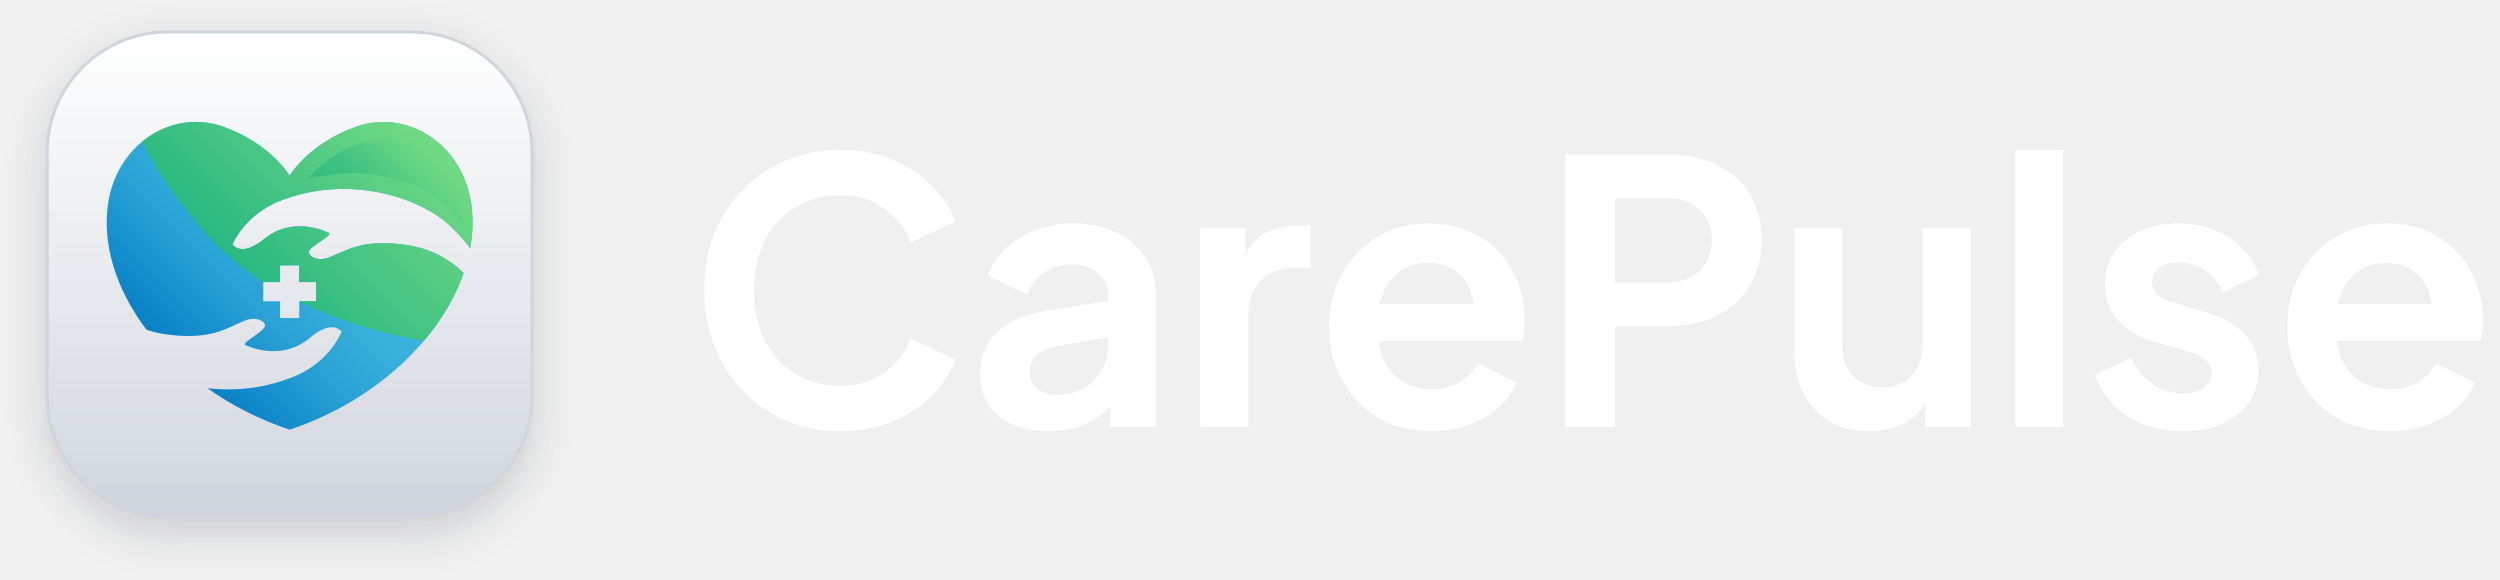
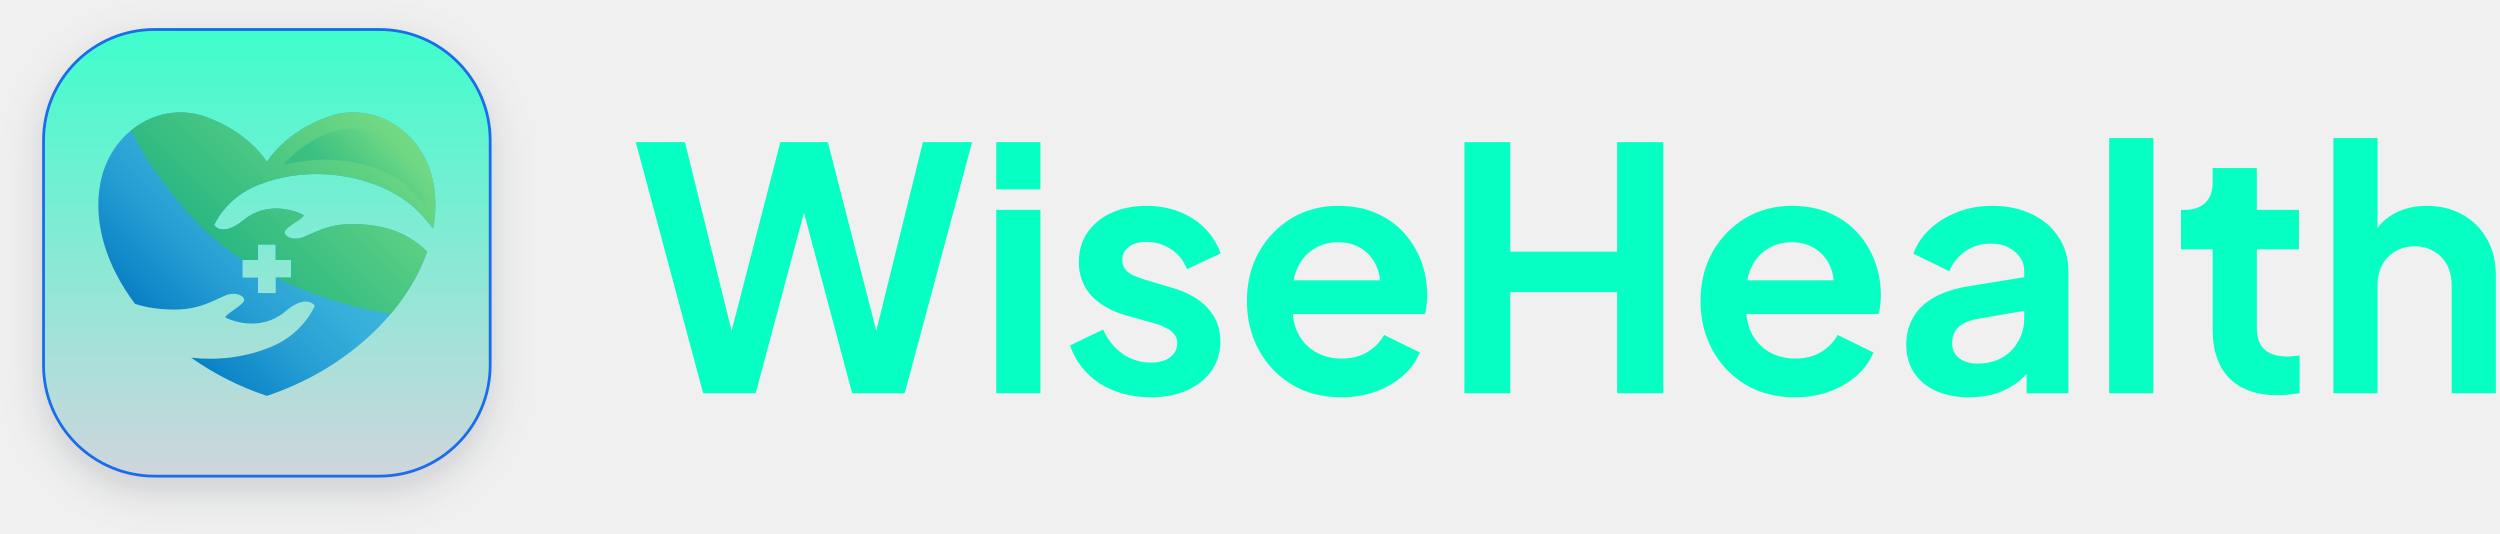
- <svg xmlns="http://www.w3.org/2000/svg" width="164" height="38" viewBox="0 0 164 38" fill="none">
-   <g filter="url(#filter0_dd_4155_249)">
+ <svg xmlns="http://www.w3.org/2000/svg" width="178" height="38" viewBox="0 0 178 38" fill="none">
+   <g filter="url(#filter0_dd_1_99)">
    <rect x="3.1" y="2.1" width="31.8" height="31.8" rx="7.9" fill="white" />
-     <rect x="3.1" y="2.1" width="31.8" height="31.8" rx="7.9" fill="url(#paint0_linear_4155_249)" />
-     <rect x="3.1" y="2.1" width="31.8" height="31.8" rx="7.9" stroke="#D0D5DD" stroke-width="0.2" />
-     <path d="M18.355 13.183C22.71 11.45 27.474 12.818 29.637 14.913C30.106 15.367 30.504 15.828 30.845 16.285C31.039 15.211 31.055 14.14 30.868 13.105C30.185 9.326 26.619 7.186 23.423 8.291C20.241 9.392 19 11.532 19 11.532C19 11.532 17.759 9.392 14.578 8.291C11.381 7.186 7.816 9.327 7.133 13.105C6.628 15.894 7.584 18.939 9.61 21.63C10.037 21.773 10.485 21.881 10.959 21.943C13.798 22.316 14.818 21.557 16.018 21.049C16.814 20.711 17.413 21.094 17.384 21.363C17.339 21.779 15.769 22.489 16.106 22.639C17.435 23.228 19.072 23.233 20.305 22.18C21.838 20.871 22.411 21.766 22.411 21.766C22.411 21.766 21.65 23.708 19.358 24.672C17.446 25.476 15.442 25.674 13.611 25.468C15.19 26.585 17.003 27.52 19 28.188C24.71 26.278 28.928 22.187 30.415 17.91C29.407 16.916 28.172 16.299 26.699 16.076C23.867 15.647 22.832 16.386 21.623 16.871C20.82 17.193 20.229 16.798 20.263 16.53C20.316 16.115 21.9 15.435 21.566 15.279C20.249 14.663 18.613 14.626 17.358 15.655C15.8 16.933 15.245 16.027 15.245 16.027C15.245 16.027 16.044 14.101 18.355 13.183ZM17.271 18.505H18.371V17.405H19.63V18.505H20.73V19.764H19.63V20.864H18.371V19.764H17.271V18.505Z" fill="url(#paint1_linear_4155_249)" />
-     <path d="M17.271 18.505H18.371V17.405H19.63V18.505H20.73V19.764H19.638C21.26 20.583 24.238 21.803 27.818 22.345C28.996 20.952 29.881 19.443 30.414 17.91C29.407 16.916 28.171 16.3 26.699 16.076C23.867 15.647 22.832 16.386 21.623 16.871C20.82 17.193 20.228 16.798 20.263 16.53C20.316 16.115 21.9 15.435 21.566 15.279C20.249 14.663 18.612 14.626 17.358 15.655C15.8 16.933 15.244 16.027 15.244 16.027C15.244 16.027 16.044 14.101 18.354 13.182C22.71 11.45 27.474 12.818 29.637 14.913C30.106 15.367 30.504 15.827 30.845 16.285C31.039 15.21 31.055 14.14 30.868 13.105C30.184 9.326 26.619 7.185 23.423 8.291C20.241 9.392 19 11.532 19 11.532C19 11.532 17.759 9.392 14.577 8.291C12.752 7.659 10.807 8.088 9.346 9.275C10.032 10.744 10.836 12.117 13.125 14.877C14.987 17.122 17.271 18.505 17.271 18.505Z" fill="url(#paint2_linear_4155_249)" />
-     <path opacity="0.31" d="M27.277 9.649C24.271 8.139 21.169 10.489 20.185 11.73C21.882 11.372 23.367 11.189 25.246 11.584C28.025 12.168 29.065 13.171 30.306 14.654C30.087 11.907 28.352 10.19 27.277 9.649Z" fill="url(#paint3_linear_4155_249)" />
+     <rect x="3.1" y="2.1" width="31.8" height="31.8" rx="7.9" fill="url(#paint0_linear_1_99)" />
+     <rect x="3.1" y="2.1" width="31.8" height="31.8" rx="7.9" stroke="#196DEB" stroke-width="0.2" />
+     <path d="M18.355 13.183C22.71 11.45 27.474 12.818 29.637 14.913C30.106 15.367 30.504 15.828 30.845 16.285C31.039 15.211 31.055 14.14 30.868 13.105C30.185 9.326 26.619 7.186 23.423 8.291C20.241 9.392 19 11.532 19 11.532C19 11.532 17.759 9.392 14.578 8.291C11.381 7.186 7.816 9.327 7.133 13.105C6.628 15.894 7.584 18.939 9.61 21.63C10.037 21.773 10.485 21.881 10.959 21.943C13.798 22.316 14.818 21.557 16.018 21.049C16.814 20.711 17.413 21.094 17.384 21.363C17.339 21.779 15.769 22.489 16.106 22.639C17.435 23.228 19.072 23.233 20.305 22.18C21.838 20.871 22.411 21.766 22.411 21.766C22.411 21.766 21.65 23.708 19.358 24.672C17.446 25.476 15.442 25.674 13.611 25.468C15.19 26.585 17.003 27.52 19 28.188C24.71 26.278 28.928 22.187 30.415 17.91C29.407 16.916 28.172 16.299 26.699 16.076C23.867 15.647 22.832 16.386 21.623 16.871C20.82 17.193 20.229 16.798 20.263 16.53C20.316 16.115 21.9 15.435 21.566 15.279C20.249 14.663 18.613 14.626 17.358 15.655C15.8 16.933 15.245 16.027 15.245 16.027C15.245 16.027 16.044 14.101 18.355 13.183ZM17.271 18.505H18.371V17.405H19.63V18.505H20.73V19.764H19.63V20.864H18.371V19.764H17.271V18.505Z" fill="url(#paint1_linear_1_99)" />
+     <path d="M17.271 18.505H18.371V17.405H19.63V18.505H20.73V19.764H19.638C21.26 20.583 24.238 21.803 27.818 22.345C28.996 20.952 29.881 19.443 30.414 17.91C29.407 16.916 28.171 16.3 26.699 16.076C23.867 15.647 22.832 16.386 21.623 16.871C20.82 17.193 20.228 16.798 20.263 16.53C20.316 16.115 21.9 15.435 21.566 15.279C20.249 14.663 18.612 14.626 17.358 15.655C15.8 16.933 15.244 16.027 15.244 16.027C15.244 16.027 16.044 14.101 18.354 13.182C22.71 11.45 27.474 12.818 29.637 14.913C30.106 15.367 30.504 15.827 30.845 16.285C31.039 15.21 31.055 14.14 30.868 13.105C30.184 9.326 26.619 7.185 23.423 8.291C20.241 9.392 19 11.532 19 11.532C19 11.532 17.759 9.392 14.577 8.291C12.752 7.659 10.807 8.088 9.346 9.275C10.032 10.744 10.836 12.117 13.125 14.877C14.987 17.122 17.271 18.505 17.271 18.505Z" fill="url(#paint2_linear_1_99)" />
+     <path opacity="0.31" d="M27.277 9.649C24.271 8.139 21.169 10.489 20.185 11.73C21.882 11.372 23.367 11.189 25.246 11.584C28.025 12.168 29.065 13.171 30.306 14.654C30.087 11.907 28.352 10.19 27.277 9.649Z" fill="url(#paint3_linear_1_99)" />
  </g>
-   <path d="M55.128 28.288C53.848 28.288 52.664 28.056 51.576 27.592C50.504 27.128 49.56 26.48 48.744 25.648C47.944 24.816 47.32 23.84 46.872 22.72C46.424 21.6 46.2 20.376 46.2 19.048C46.2 17.72 46.416 16.496 46.848 15.376C47.296 14.24 47.92 13.264 48.72 12.448C49.536 11.616 50.488 10.976 51.576 10.528C52.664 10.064 53.848 9.832 55.128 9.832C56.408 9.832 57.552 10.048 58.56 10.48C59.584 10.912 60.448 11.488 61.152 12.208C61.856 12.912 62.36 13.688 62.664 14.536L59.736 15.904C59.4 15.008 58.832 14.272 58.032 13.696C57.232 13.104 56.264 12.808 55.128 12.808C54.008 12.808 53.016 13.072 52.152 13.6C51.304 14.128 50.64 14.856 50.16 15.784C49.696 16.712 49.464 17.8 49.464 19.048C49.464 20.296 49.696 21.392 50.16 22.336C50.64 23.264 51.304 23.992 52.152 24.52C53.016 25.048 54.008 25.312 55.128 25.312C56.264 25.312 57.232 25.024 58.032 24.448C58.832 23.856 59.4 23.112 59.736 22.216L62.664 23.584C62.36 24.432 61.856 25.216 61.152 25.936C60.448 26.64 59.584 27.208 58.56 27.64C57.552 28.072 56.408 28.288 55.128 28.288ZM68.776 28.288C67.864 28.288 67.072 28.136 66.4 27.832C65.728 27.528 65.208 27.096 64.84 26.536C64.472 25.96 64.288 25.296 64.288 24.544C64.288 23.824 64.448 23.184 64.768 22.624C65.088 22.048 65.584 21.568 66.256 21.184C66.928 20.8 67.776 20.528 68.8 20.368L73.072 19.672V22.072L69.4 22.696C68.776 22.808 68.312 23.008 68.008 23.296C67.704 23.584 67.552 23.96 67.552 24.424C67.552 24.872 67.72 25.232 68.056 25.504C68.408 25.76 68.84 25.888 69.352 25.888C70.008 25.888 70.584 25.752 71.08 25.48C71.592 25.192 71.984 24.8 72.256 24.304C72.544 23.808 72.688 23.264 72.688 22.672V19.312C72.688 18.752 72.464 18.288 72.016 17.92C71.584 17.536 71.008 17.344 70.288 17.344C69.616 17.344 69.016 17.528 68.488 17.896C67.976 18.248 67.6 18.72 67.36 19.312L64.792 18.064C65.048 17.376 65.448 16.784 65.992 16.288C66.552 15.776 67.208 15.376 67.96 15.088C68.712 14.8 69.528 14.656 70.408 14.656C71.48 14.656 72.424 14.856 73.24 15.256C74.056 15.64 74.688 16.184 75.136 16.888C75.6 17.576 75.832 18.384 75.832 19.312V28H72.856V25.768L73.528 25.72C73.192 26.28 72.792 26.752 72.328 27.136C71.864 27.504 71.336 27.792 70.744 28C70.152 28.192 69.496 28.288 68.776 28.288ZM78.737 28V14.944H81.689V17.848L81.449 17.416C81.753 16.44 82.225 15.76 82.865 15.376C83.521 14.992 84.305 14.8 85.217 14.8H85.985V17.584H84.857C83.961 17.584 83.241 17.864 82.697 18.424C82.153 18.968 81.881 19.736 81.881 20.728V28H78.737ZM93.906 28.288C92.562 28.288 91.386 27.984 90.378 27.376C89.37 26.768 88.586 25.944 88.026 24.904C87.466 23.864 87.186 22.712 87.186 21.448C87.186 20.136 87.466 18.976 88.026 17.968C88.602 16.944 89.378 16.136 90.354 15.544C91.346 14.952 92.45 14.656 93.666 14.656C94.69 14.656 95.586 14.824 96.354 15.16C97.138 15.496 97.802 15.96 98.346 16.552C98.89 17.144 99.306 17.824 99.594 18.592C99.882 19.344 100.026 20.16 100.026 21.04C100.026 21.264 100.01 21.496 99.978 21.736C99.962 21.976 99.922 22.184 99.858 22.36H89.778V19.96H98.082L96.594 21.088C96.738 20.352 96.698 19.696 96.474 19.12C96.266 18.544 95.914 18.088 95.418 17.752C94.938 17.416 94.354 17.248 93.666 17.248C93.01 17.248 92.426 17.416 91.914 17.752C91.402 18.072 91.01 18.552 90.738 19.192C90.482 19.816 90.386 20.576 90.45 21.472C90.386 22.272 90.49 22.984 90.762 23.608C91.05 24.216 91.466 24.688 92.01 25.024C92.57 25.36 93.21 25.528 93.93 25.528C94.65 25.528 95.258 25.376 95.754 25.072C96.266 24.768 96.666 24.36 96.954 23.848L99.498 25.096C99.242 25.72 98.842 26.272 98.298 26.752C97.754 27.232 97.106 27.608 96.354 27.88C95.618 28.152 94.802 28.288 93.906 28.288ZM102.673 28V10.12H109.345C110.561 10.12 111.633 10.344 112.561 10.792C113.505 11.224 114.241 11.864 114.769 12.712C115.297 13.544 115.561 14.56 115.561 15.76C115.561 16.944 115.289 17.96 114.745 18.808C114.217 19.64 113.489 20.28 112.561 20.728C111.633 21.176 110.561 21.4 109.345 21.4H105.937V28H102.673ZM105.937 18.52H109.393C109.985 18.52 110.497 18.408 110.929 18.184C111.361 17.944 111.697 17.616 111.937 17.2C112.177 16.784 112.297 16.304 112.297 15.76C112.297 15.2 112.177 14.72 111.937 14.32C111.697 13.904 111.361 13.584 110.929 13.36C110.497 13.12 109.985 13 109.393 13H105.937V18.52ZM122.628 28.288C121.62 28.288 120.74 28.064 119.988 27.616C119.252 27.168 118.684 26.544 118.284 25.744C117.9 24.944 117.708 24.008 117.708 22.936V14.944H120.852V22.672C120.852 23.216 120.956 23.696 121.164 24.112C121.388 24.512 121.7 24.832 122.1 25.072C122.516 25.296 122.98 25.408 123.492 25.408C124.004 25.408 124.46 25.296 124.86 25.072C125.26 24.832 125.572 24.504 125.796 24.088C126.02 23.672 126.132 23.176 126.132 22.6V14.944H129.276V28H126.3V25.432L126.564 25.888C126.26 26.688 125.756 27.288 125.052 27.688C124.364 28.088 123.556 28.288 122.628 28.288ZM132.198 28V9.832H135.342V28H132.198ZM143.213 28.288C141.821 28.288 140.605 27.96 139.565 27.304C138.541 26.632 137.837 25.728 137.453 24.592L139.805 23.464C140.141 24.2 140.605 24.776 141.197 25.192C141.805 25.608 142.477 25.816 143.213 25.816C143.789 25.816 144.245 25.688 144.581 25.432C144.917 25.176 145.085 24.84 145.085 24.424C145.085 24.168 145.013 23.96 144.869 23.8C144.741 23.624 144.557 23.48 144.317 23.368C144.093 23.24 143.845 23.136 143.573 23.056L141.437 22.456C140.333 22.136 139.493 21.648 138.917 20.992C138.357 20.336 138.077 19.56 138.077 18.664C138.077 17.864 138.277 17.168 138.677 16.576C139.093 15.968 139.661 15.496 140.381 15.16C141.117 14.824 141.957 14.656 142.901 14.656C144.133 14.656 145.221 14.952 146.165 15.544C147.109 16.136 147.781 16.968 148.181 18.04L145.781 19.168C145.557 18.576 145.181 18.104 144.653 17.752C144.125 17.4 143.533 17.224 142.877 17.224C142.349 17.224 141.933 17.344 141.629 17.584C141.325 17.824 141.173 18.136 141.173 18.52C141.173 18.76 141.237 18.968 141.365 19.144C141.493 19.32 141.669 19.464 141.893 19.576C142.133 19.688 142.405 19.792 142.709 19.888L144.797 20.512C145.869 20.832 146.693 21.312 147.269 21.952C147.861 22.592 148.157 23.376 148.157 24.304C148.157 25.088 147.949 25.784 147.533 26.392C147.117 26.984 146.541 27.448 145.805 27.784C145.069 28.12 144.205 28.288 143.213 28.288ZM156.765 28.288C155.421 28.288 154.245 27.984 153.237 27.376C152.229 26.768 151.445 25.944 150.885 24.904C150.325 23.864 150.045 22.712 150.045 21.448C150.045 20.136 150.325 18.976 150.885 17.968C151.461 16.944 152.237 16.136 153.213 15.544C154.205 14.952 155.309 14.656 156.525 14.656C157.549 14.656 158.445 14.824 159.213 15.16C159.997 15.496 160.661 15.96 161.205 16.552C161.749 17.144 162.165 17.824 162.453 18.592C162.741 19.344 162.885 20.16 162.885 21.04C162.885 21.264 162.869 21.496 162.837 21.736C162.821 21.976 162.781 22.184 162.717 22.36H152.637V19.96H160.941L159.453 21.088C159.597 20.352 159.557 19.696 159.333 19.12C159.125 18.544 158.773 18.088 158.277 17.752C157.797 17.416 157.213 17.248 156.525 17.248C155.869 17.248 155.285 17.416 154.773 17.752C154.261 18.072 153.869 18.552 153.597 19.192C153.341 19.816 153.245 20.576 153.309 21.472C153.245 22.272 153.349 22.984 153.621 23.608C153.909 24.216 154.325 24.688 154.869 25.024C155.429 25.36 156.069 25.528 156.789 25.528C157.509 25.528 158.117 25.376 158.613 25.072C159.125 24.768 159.525 24.36 159.813 23.848L162.357 25.096C162.101 25.72 161.701 26.272 161.157 26.752C160.613 27.232 159.965 27.608 159.213 27.88C158.477 28.152 157.661 28.288 156.765 28.288Z" fill="white" />
+   <path d="M50.064 28L45.264 10.12H48.768L52.536 25.36H51.624L55.56 10.12H58.944L62.856 25.36H61.944L65.712 10.12H69.216L64.416 28H60.672L56.712 13.168H57.768L53.808 28H50.064ZM70.933 28V14.944H74.077V28H70.933ZM70.933 13.48V10.12H74.077V13.48H70.933ZM81.948 28.288C80.556 28.288 79.34 27.96 78.3 27.304C77.276 26.632 76.572 25.728 76.188 24.592L78.54 23.464C78.876 24.2 79.34 24.776 79.932 25.192C80.54 25.608 81.212 25.816 81.948 25.816C82.524 25.816 82.98 25.688 83.316 25.432C83.652 25.176 83.82 24.84 83.82 24.424C83.82 24.168 83.748 23.96 83.604 23.8C83.476 23.624 83.292 23.48 83.052 23.368C82.828 23.24 82.58 23.136 82.308 23.056L80.172 22.456C79.068 22.136 78.228 21.648 77.652 20.992C77.092 20.336 76.812 19.56 76.812 18.664C76.812 17.864 77.012 17.168 77.412 16.576C77.828 15.968 78.396 15.496 79.116 15.16C79.852 14.824 80.692 14.656 81.636 14.656C82.868 14.656 83.956 14.952 84.9 15.544C85.844 16.136 86.516 16.968 86.916 18.04L84.516 19.168C84.292 18.576 83.916 18.104 83.388 17.752C82.86 17.4 82.268 17.224 81.612 17.224C81.084 17.224 80.668 17.344 80.364 17.584C80.06 17.824 79.908 18.136 79.908 18.52C79.908 18.76 79.972 18.968 80.1 19.144C80.228 19.32 80.404 19.464 80.628 19.576C80.868 19.688 81.14 19.792 81.444 19.888L83.532 20.512C84.604 20.832 85.428 21.312 86.004 21.952C86.596 22.592 86.892 23.376 86.892 24.304C86.892 25.088 86.684 25.784 86.268 26.392C85.852 26.984 85.276 27.448 84.54 27.784C83.804 28.12 82.94 28.288 81.948 28.288ZM95.5 28.288C94.156 28.288 92.98 27.984 91.972 27.376C90.964 26.768 90.18 25.944 89.62 24.904C89.06 23.864 88.78 22.712 88.78 21.448C88.78 20.136 89.06 18.976 89.62 17.968C90.196 16.944 90.972 16.136 91.948 15.544C92.94 14.952 94.044 14.656 95.26 14.656C96.284 14.656 97.18 14.824 97.948 15.16C98.732 15.496 99.396 15.96 99.94 16.552C100.484 17.144 100.9 17.824 101.188 18.592C101.476 19.344 101.62 20.16 101.62 21.04C101.62 21.264 101.604 21.496 101.572 21.736C101.556 21.976 101.516 22.184 101.452 22.36H91.372V19.96H99.676L98.188 21.088C98.332 20.352 98.292 19.696 98.068 19.12C97.86 18.544 97.508 18.088 97.012 17.752C96.532 17.416 95.948 17.248 95.26 17.248C94.604 17.248 94.02 17.416 93.508 17.752C92.996 18.072 92.604 18.552 92.332 19.192C92.076 19.816 91.98 20.576 92.044 21.472C91.98 22.272 92.084 22.984 92.356 23.608C92.644 24.216 93.06 24.688 93.604 25.024C94.164 25.36 94.804 25.528 95.524 25.528C96.244 25.528 96.852 25.376 97.348 25.072C97.86 24.768 98.26 24.36 98.548 23.848L101.092 25.096C100.836 25.72 100.436 26.272 99.892 26.752C99.348 27.232 98.7 27.608 97.948 27.88C97.212 28.152 96.396 28.288 95.5 28.288ZM104.267 28V10.12H107.531V17.92H115.139V10.12H118.427V28H115.139V20.8H107.531V28H104.267ZM127.797 28.288C126.453 28.288 125.277 27.984 124.269 27.376C123.261 26.768 122.477 25.944 121.917 24.904C121.357 23.864 121.077 22.712 121.077 21.448C121.077 20.136 121.357 18.976 121.917 17.968C122.493 16.944 123.269 16.136 124.245 15.544C125.237 14.952 126.341 14.656 127.557 14.656C128.581 14.656 129.477 14.824 130.245 15.16C131.029 15.496 131.693 15.96 132.237 16.552C132.781 17.144 133.197 17.824 133.485 18.592C133.773 19.344 133.917 20.16 133.917 21.04C133.917 21.264 133.901 21.496 133.869 21.736C133.853 21.976 133.813 22.184 133.749 22.36H123.669V19.96H131.973L130.485 21.088C130.629 20.352 130.589 19.696 130.365 19.12C130.157 18.544 129.805 18.088 129.309 17.752C128.829 17.416 128.245 17.248 127.557 17.248C126.901 17.248 126.317 17.416 125.805 17.752C125.293 18.072 124.901 18.552 124.629 19.192C124.373 19.816 124.277 20.576 124.341 21.472C124.277 22.272 124.381 22.984 124.653 23.608C124.941 24.216 125.357 24.688 125.901 25.024C126.461 25.36 127.101 25.528 127.821 25.528C128.541 25.528 129.149 25.376 129.645 25.072C130.157 24.768 130.557 24.36 130.845 23.848L133.389 25.096C133.133 25.72 132.733 26.272 132.189 26.752C131.645 27.232 130.997 27.608 130.245 27.88C129.509 28.152 128.693 28.288 127.797 28.288ZM140.213 28.288C139.301 28.288 138.509 28.136 137.837 27.832C137.165 27.528 136.645 27.096 136.277 26.536C135.909 25.96 135.725 25.296 135.725 24.544C135.725 23.824 135.885 23.184 136.205 22.624C136.525 22.048 137.021 21.568 137.693 21.184C138.365 20.8 139.213 20.528 140.237 20.368L144.509 19.672V22.072L140.837 22.696C140.213 22.808 139.749 23.008 139.445 23.296C139.141 23.584 138.989 23.96 138.989 24.424C138.989 24.872 139.157 25.232 139.493 25.504C139.845 25.76 140.277 25.888 140.789 25.888C141.445 25.888 142.021 25.752 142.517 25.48C143.029 25.192 143.421 24.8 143.693 24.304C143.981 23.808 144.125 23.264 144.125 22.672V19.312C144.125 18.752 143.901 18.288 143.453 17.92C143.021 17.536 142.445 17.344 141.725 17.344C141.053 17.344 140.453 17.528 139.925 17.896C139.413 18.248 139.037 18.72 138.797 19.312L136.229 18.064C136.485 17.376 136.885 16.784 137.429 16.288C137.989 15.776 138.645 15.376 139.397 15.088C140.149 14.8 140.965 14.656 141.845 14.656C142.917 14.656 143.861 14.856 144.677 15.256C145.493 15.64 146.125 16.184 146.573 16.888C147.037 17.576 147.269 18.384 147.269 19.312V28H144.293V25.768L144.965 25.72C144.629 26.28 144.229 26.752 143.765 27.136C143.301 27.504 142.773 27.792 142.181 28C141.589 28.192 140.933 28.288 140.213 28.288ZM150.175 28V9.832H153.319V28H150.175ZM162.174 28.144C160.702 28.144 159.558 27.744 158.742 26.944C157.942 26.128 157.542 24.984 157.542 23.512V17.752H155.286V14.944H155.526C156.166 14.944 156.662 14.776 157.014 14.44C157.366 14.104 157.542 13.616 157.542 12.976V11.968H160.686V14.944H163.686V17.752H160.686V23.344C160.686 23.776 160.758 24.144 160.902 24.448C161.062 24.752 161.302 24.984 161.622 25.144C161.958 25.304 162.382 25.384 162.894 25.384C163.006 25.384 163.134 25.376 163.278 25.36C163.438 25.344 163.59 25.328 163.734 25.312V28C163.51 28.032 163.254 28.064 162.966 28.096C162.678 28.128 162.414 28.144 162.174 28.144ZM166.136 28V9.832H169.28V17.512L168.848 17.056C169.152 16.272 169.648 15.68 170.336 15.28C171.04 14.864 171.856 14.656 172.784 14.656C173.744 14.656 174.592 14.864 175.328 15.28C176.08 15.696 176.664 16.28 177.08 17.032C177.496 17.768 177.704 18.624 177.704 19.6V28H174.56V20.344C174.56 19.768 174.448 19.272 174.224 18.856C174 18.44 173.688 18.12 173.288 17.896C172.904 17.656 172.448 17.536 171.92 17.536C171.408 17.536 170.952 17.656 170.552 17.896C170.152 18.12 169.84 18.44 169.616 18.856C169.392 19.272 169.28 19.768 169.28 20.344V28H166.136Z" fill="#06FFC3" />
  <defs>
-     <filter id="filter0_dd_4155_249" x="0" y="0" width="38" height="38" filterUnits="userSpaceOnUse" color-interpolation-filters="sRGB">
+     <filter id="filter0_dd_1_99" x="0" y="0" width="38" height="38" filterUnits="userSpaceOnUse" color-interpolation-filters="sRGB">
      <feFlood flood-opacity="0" result="BackgroundImageFix" />
      <feColorMatrix in="SourceAlpha" type="matrix" values="0 0 0 0 0 0 0 0 0 0 0 0 0 0 0 0 0 0 127 0" result="hardAlpha" />
      <feOffset dy="1" />
      <feGaussianBlur stdDeviation="1" />
      <feColorMatrix type="matrix" values="0 0 0 0 0.063 0 0 0 0 0.094 0 0 0 0 0.157 0 0 0 0.06 0" />
-       <feBlend mode="normal" in2="BackgroundImageFix" result="effect1_dropShadow_4155_249" />
+       <feBlend mode="normal" in2="BackgroundImageFix" result="effect1_dropShadow_1_99" />
      <feColorMatrix in="SourceAlpha" type="matrix" values="0 0 0 0 0 0 0 0 0 0 0 0 0 0 0 0 0 0 127 0" result="hardAlpha" />
      <feOffset dy="1" />
      <feGaussianBlur stdDeviation="1.5" />
      <feColorMatrix type="matrix" values="0 0 0 0 0.063 0 0 0 0 0.094 0 0 0 0 0.157 0 0 0 0.1 0" />
-       <feBlend mode="normal" in2="effect1_dropShadow_4155_249" result="effect2_dropShadow_4155_249" />
-       <feBlend mode="normal" in="SourceGraphic" in2="effect2_dropShadow_4155_249" result="shape" />
+       <feBlend mode="normal" in2="effect1_dropShadow_1_99" result="effect2_dropShadow_1_99" />
+       <feBlend mode="normal" in="SourceGraphic" in2="effect2_dropShadow_1_99" result="shape" />
    </filter>
-     <linearGradient id="paint0_linear_4155_249" x1="19" y1="2" x2="19" y2="34" gradientUnits="userSpaceOnUse">
-       <stop stop-color="white" />
+     <linearGradient id="paint0_linear_1_99" x1="19" y1="2" x2="19" y2="34" gradientUnits="userSpaceOnUse">
+       <stop stop-color="#3EFECC" />
      <stop offset="1" stop-color="#D0D5DD" />
    </linearGradient>
-     <linearGradient id="paint1_linear_4155_249" x1="10.199" y1="24.214" x2="27.835" y2="6.578" gradientUnits="userSpaceOnUse">
+     <linearGradient id="paint1_linear_1_99" x1="10.199" y1="24.214" x2="27.835" y2="6.578" gradientUnits="userSpaceOnUse">
      <stop stop-color="#0076C1" />
      <stop offset="0.074" stop-color="#0B82C6" />
      <stop offset="0.277" stop-color="#269ED3" />
      <stop offset="0.455" stop-color="#36AFDA" />
      <stop offset="0.587" stop-color="#3CB5DD" />
    </linearGradient>
-     <linearGradient id="paint2_linear_4155_249" x1="10.139" y1="24.254" x2="27.827" y2="6.565" gradientUnits="userSpaceOnUse">
+     <linearGradient id="paint2_linear_1_99" x1="10.139" y1="24.254" x2="27.827" y2="6.565" gradientUnits="userSpaceOnUse">
      <stop stop-color="#00A482" />
      <stop offset="1" stop-color="#79DD83" />
    </linearGradient>
-     <linearGradient id="paint3_linear_4155_249" x1="24.861" y1="13.507" x2="28.529" y2="10.113" gradientUnits="userSpaceOnUse">
+     <linearGradient id="paint3_linear_1_99" x1="24.861" y1="13.507" x2="28.529" y2="10.113" gradientUnits="userSpaceOnUse">
      <stop stop-color="#00A482" />
      <stop offset="1" stop-color="#79DD83" />
    </linearGradient>
  </defs>
</svg>
